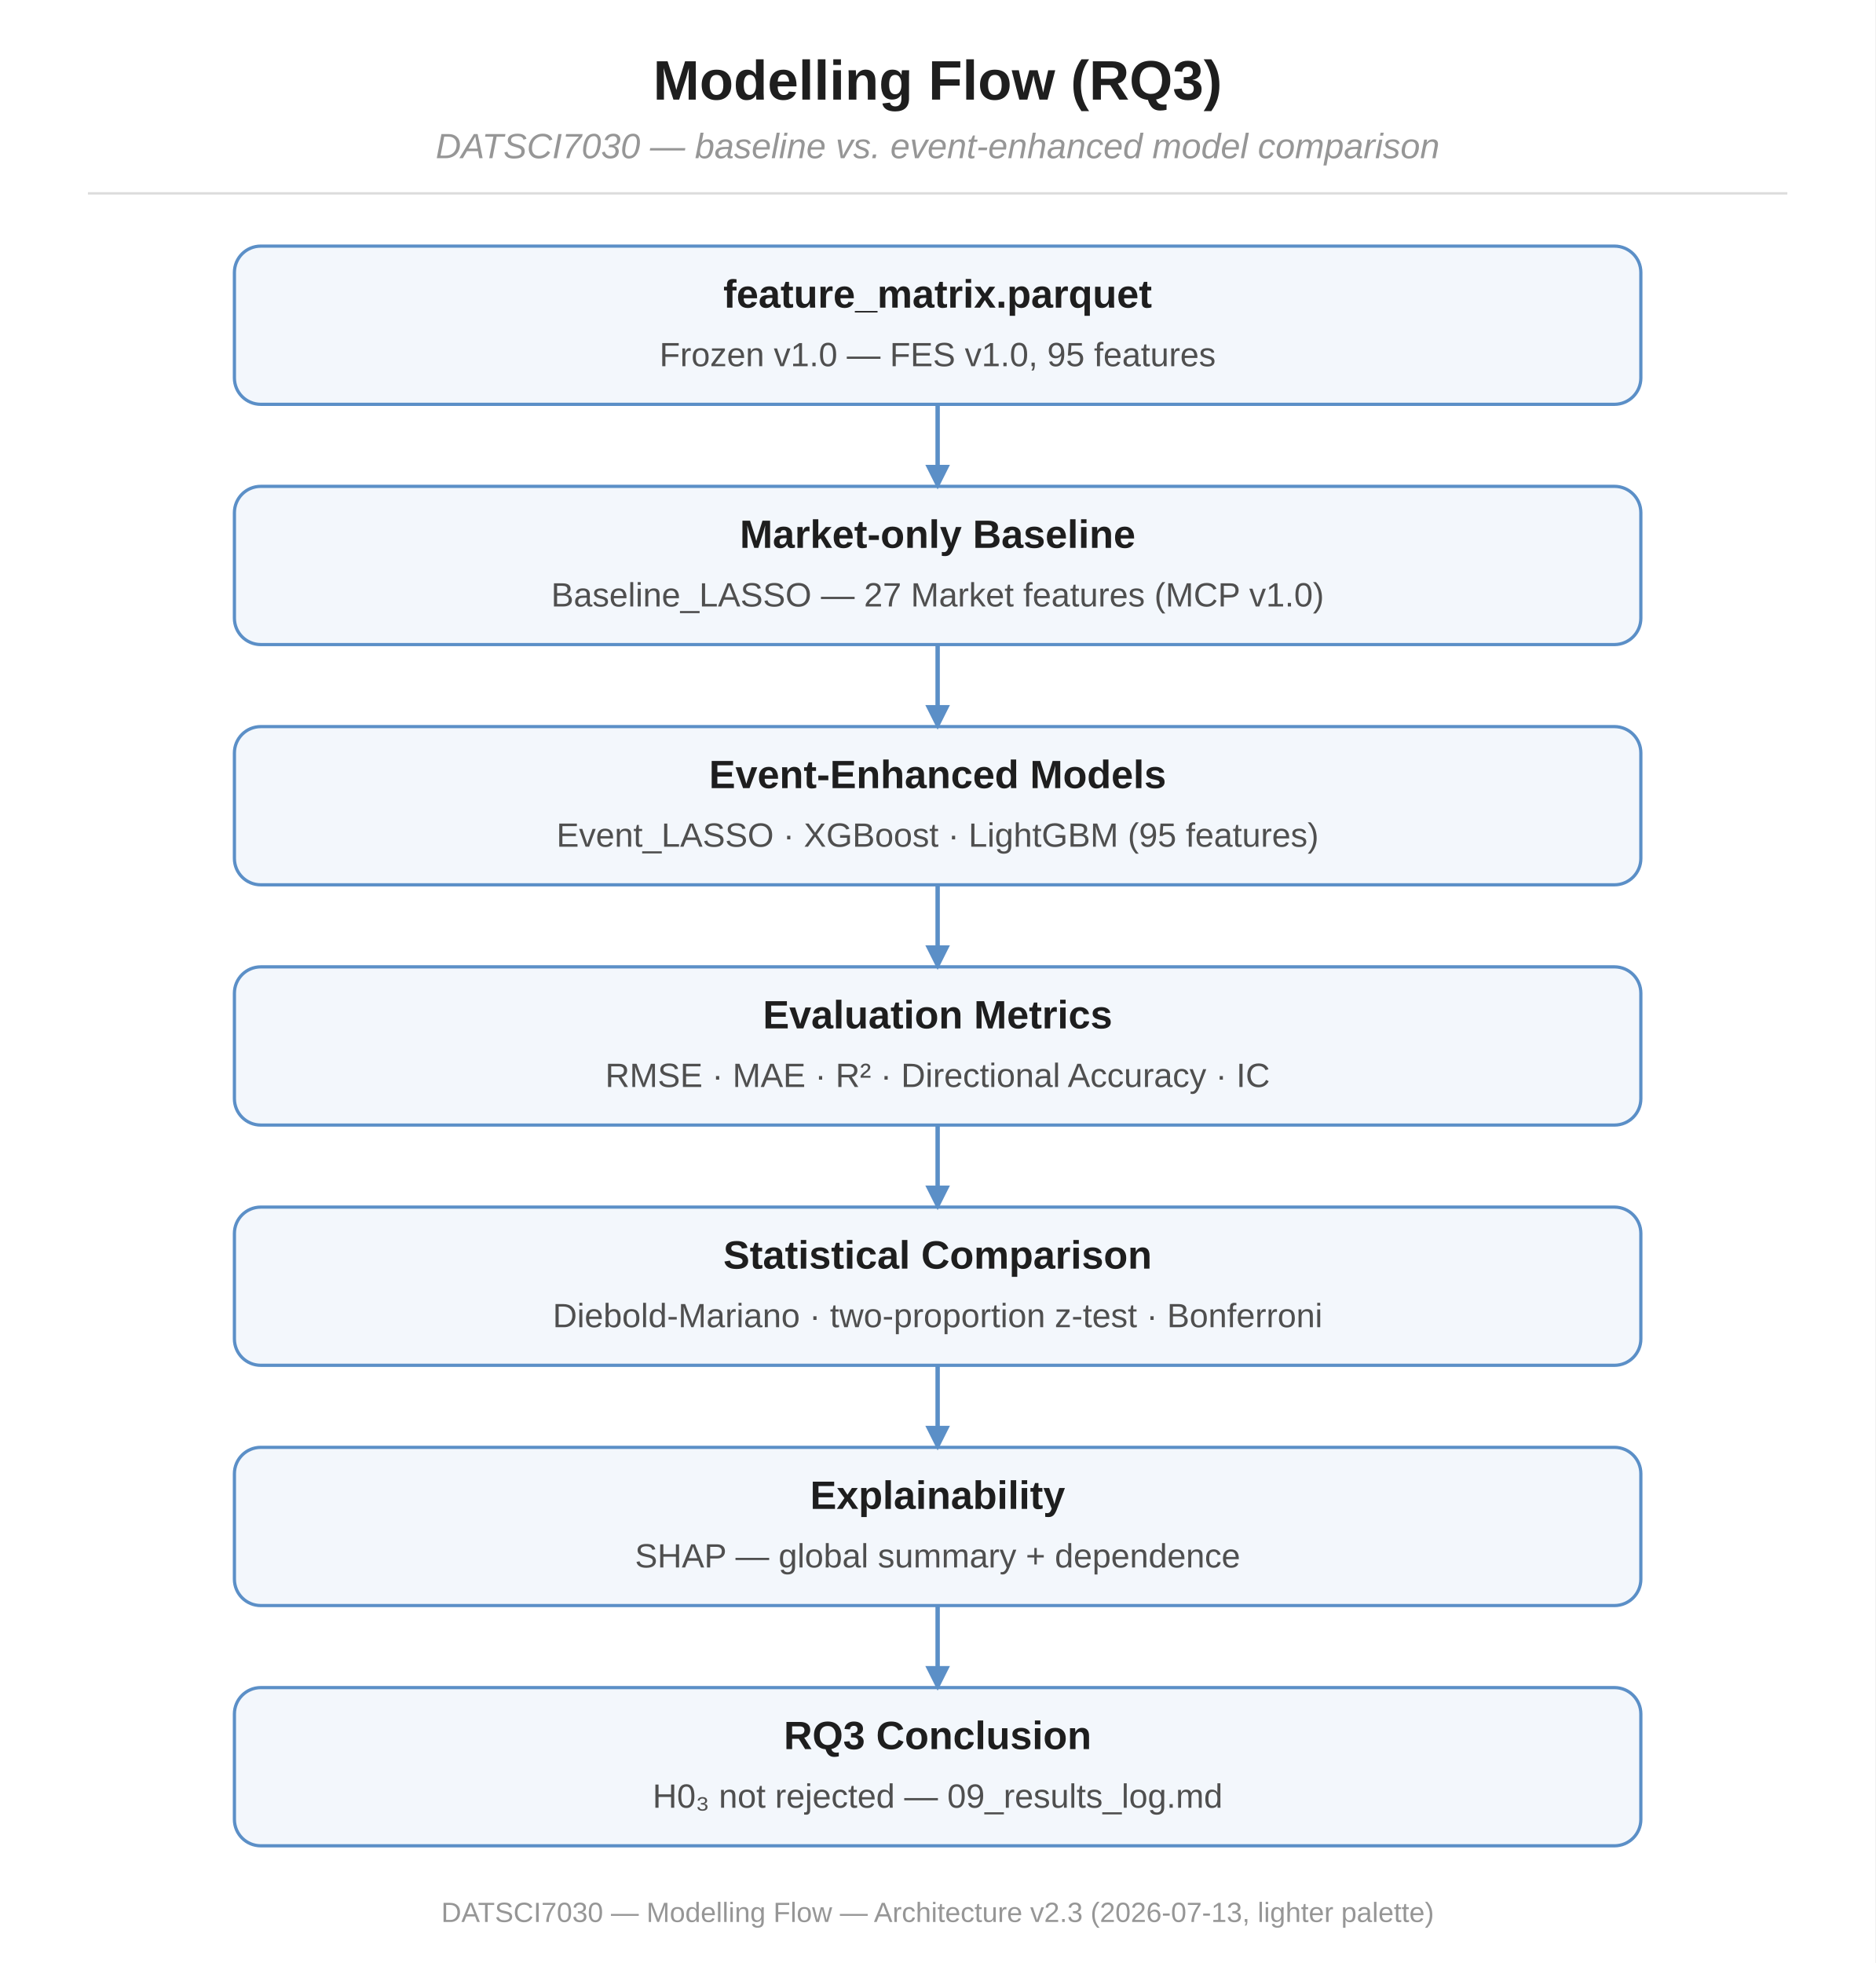
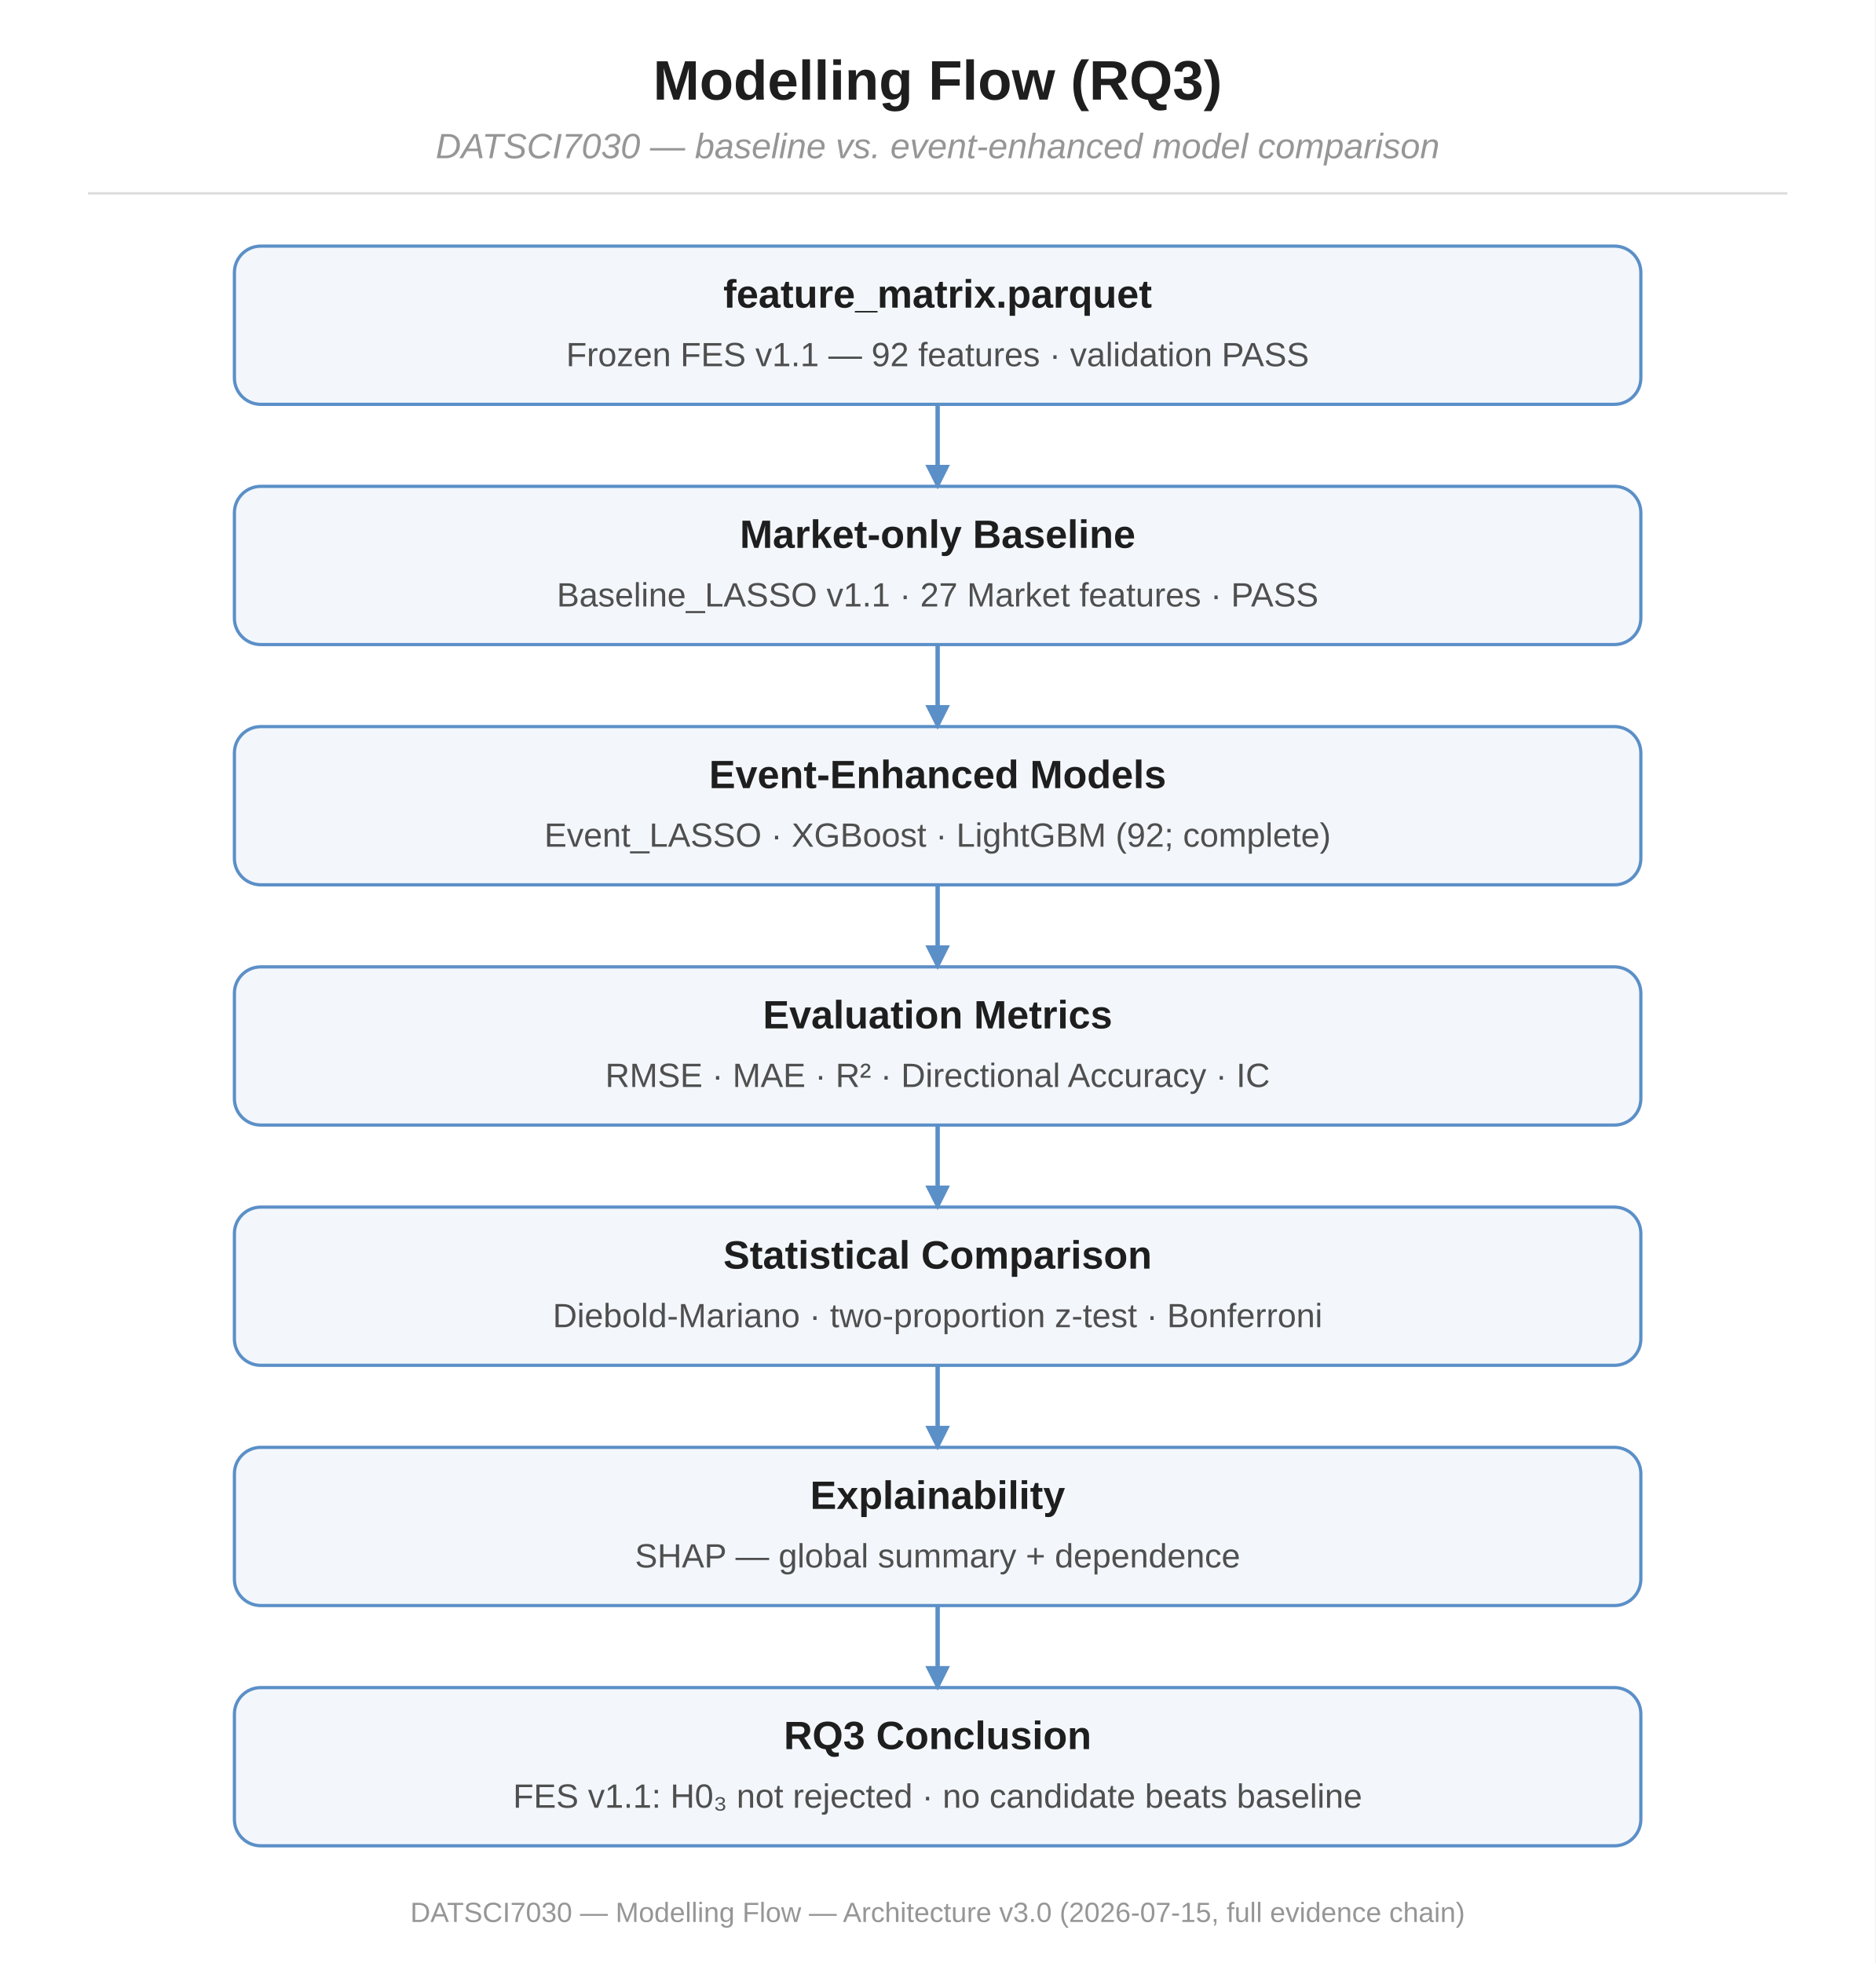
<svg xmlns="http://www.w3.org/2000/svg" width="640" height="670" viewBox="0 0 640 670" font-family="Arial, Helvetica, sans-serif">
  <defs>
    <marker id="arrow" viewBox="0 0 10 10" refX="8" refY="5" markerWidth="7" markerHeight="7" orient="auto-start-reverse">
      <path d="M1 1L9 5L1 9Z" fill="#5B8FC7" />
    </marker>
  </defs>
  <rect width="640" height="670" fill="#FFFFFF" />
  <text x="320.0" y="34" text-anchor="middle" font-size="19" font-weight="700" fill="#1E1E1E" font-family="Arial, Helvetica, sans-serif">Modelling Flow (RQ3)</text>
  <text x="320.0" y="54" text-anchor="middle" font-size="12" fill="#969696" font-style="italic" font-family="Arial, Helvetica, sans-serif">DATSCI7030 — baseline vs. event-enhanced model comparison</text>
  <line x1="30" y1="66" x2="610" y2="66" stroke="#DCDCDC" stroke-width="0.8" />
  <rect x="80.0" y="84" width="480" height="54" rx="9" fill="#F3F7FC" stroke="#5B8FC7" stroke-width="1.1" />
  <text x="320.0" y="105.0" text-anchor="middle" font-size="13.5" font-weight="700" fill="#1E1E1E">feature_matrix.parquet</text>
-   <text x="320.0" y="125.0" text-anchor="middle" font-size="11.5" fill="#4F4F4F">Frozen v1.0 — FES v1.0, 95 features</text>
+   <text x="320.0" y="125.0" text-anchor="middle" font-size="11.5" fill="#4F4F4F">Frozen FES v1.1 — 92 features · validation PASS</text>
  <rect x="80.0" y="166" width="480" height="54" rx="9" fill="#F3F7FC" stroke="#5B8FC7" stroke-width="1.1" />
  <text x="320.0" y="187.0" text-anchor="middle" font-size="13.5" font-weight="700" fill="#1E1E1E">Market-only Baseline</text>
-   <text x="320.0" y="207.0" text-anchor="middle" font-size="11.5" fill="#4F4F4F">Baseline_LASSO — 27 Market features (MCP v1.0)</text>
+   <text x="320.0" y="207.0" text-anchor="middle" font-size="11.5" fill="#4F4F4F">Baseline_LASSO v1.1 · 27 Market features · PASS</text>
  <line x1="320.0" y1="138" x2="320.0" y2="166" stroke="#5B8FC7" stroke-width="1.5" marker-end="url(#arrow)" />
  <rect x="80.0" y="248" width="480" height="54" rx="9" fill="#F3F7FC" stroke="#5B8FC7" stroke-width="1.1" />
  <text x="320.0" y="269.0" text-anchor="middle" font-size="13.5" font-weight="700" fill="#1E1E1E">Event-Enhanced Models</text>
-   <text x="320.0" y="289.0" text-anchor="middle" font-size="11.5" fill="#4F4F4F">Event_LASSO · XGBoost · LightGBM (95 features)</text>
+   <text x="320.0" y="289.0" text-anchor="middle" font-size="11.5" fill="#4F4F4F">Event_LASSO · XGBoost · LightGBM (92; complete)</text>
  <line x1="320.0" y1="220" x2="320.0" y2="248" stroke="#5B8FC7" stroke-width="1.5" marker-end="url(#arrow)" />
  <rect x="80.0" y="330" width="480" height="54" rx="9" fill="#F3F7FC" stroke="#5B8FC7" stroke-width="1.1" />
  <text x="320.0" y="351.0" text-anchor="middle" font-size="13.5" font-weight="700" fill="#1E1E1E">Evaluation Metrics</text>
  <text x="320.0" y="371.0" text-anchor="middle" font-size="11.5" fill="#4F4F4F">RMSE · MAE · R² · Directional Accuracy · IC</text>
  <line x1="320.0" y1="302" x2="320.0" y2="330" stroke="#5B8FC7" stroke-width="1.5" marker-end="url(#arrow)" />
  <rect x="80.0" y="412" width="480" height="54" rx="9" fill="#F3F7FC" stroke="#5B8FC7" stroke-width="1.1" />
  <text x="320.0" y="433.0" text-anchor="middle" font-size="13.5" font-weight="700" fill="#1E1E1E">Statistical Comparison</text>
  <text x="320.0" y="453.0" text-anchor="middle" font-size="11.5" fill="#4F4F4F">Diebold-Mariano · two-proportion z-test · Bonferroni</text>
  <line x1="320.0" y1="384" x2="320.0" y2="412" stroke="#5B8FC7" stroke-width="1.5" marker-end="url(#arrow)" />
  <rect x="80.0" y="494" width="480" height="54" rx="9" fill="#F3F7FC" stroke="#5B8FC7" stroke-width="1.1" />
  <text x="320.0" y="515.0" text-anchor="middle" font-size="13.5" font-weight="700" fill="#1E1E1E">Explainability</text>
  <text x="320.0" y="535.0" text-anchor="middle" font-size="11.5" fill="#4F4F4F">SHAP — global summary + dependence</text>
  <line x1="320.0" y1="466" x2="320.0" y2="494" stroke="#5B8FC7" stroke-width="1.5" marker-end="url(#arrow)" />
  <rect x="80.0" y="576" width="480" height="54" rx="9" fill="#F3F7FC" stroke="#5B8FC7" stroke-width="1.1" />
  <text x="320.0" y="597.0" text-anchor="middle" font-size="13.5" font-weight="700" fill="#1E1E1E">RQ3 Conclusion</text>
-   <text x="320.0" y="617.0" text-anchor="middle" font-size="11.5" fill="#4F4F4F">H0₃ not rejected — 09_results_log.md</text>
+   <text x="320.0" y="617.0" text-anchor="middle" font-size="11.5" fill="#4F4F4F">FES v1.1: H0₃ not rejected · no candidate beats baseline</text>
  <line x1="320.0" y1="548" x2="320.0" y2="576" stroke="#5B8FC7" stroke-width="1.5" marker-end="url(#arrow)" />
-   <text x="320.0" y="656" text-anchor="middle" font-size="9.5" fill="#969696" font-family="Arial, Helvetica, sans-serif">DATSCI7030 — Modelling Flow — Architecture v2.3 (2026-07-13, lighter palette)</text>
+   <text x="320.0" y="656" text-anchor="middle" font-size="9.5" fill="#969696" font-family="Arial, Helvetica, sans-serif">DATSCI7030 — Modelling Flow — Architecture v3.0 (2026-07-15, full evidence chain)</text>
</svg>
